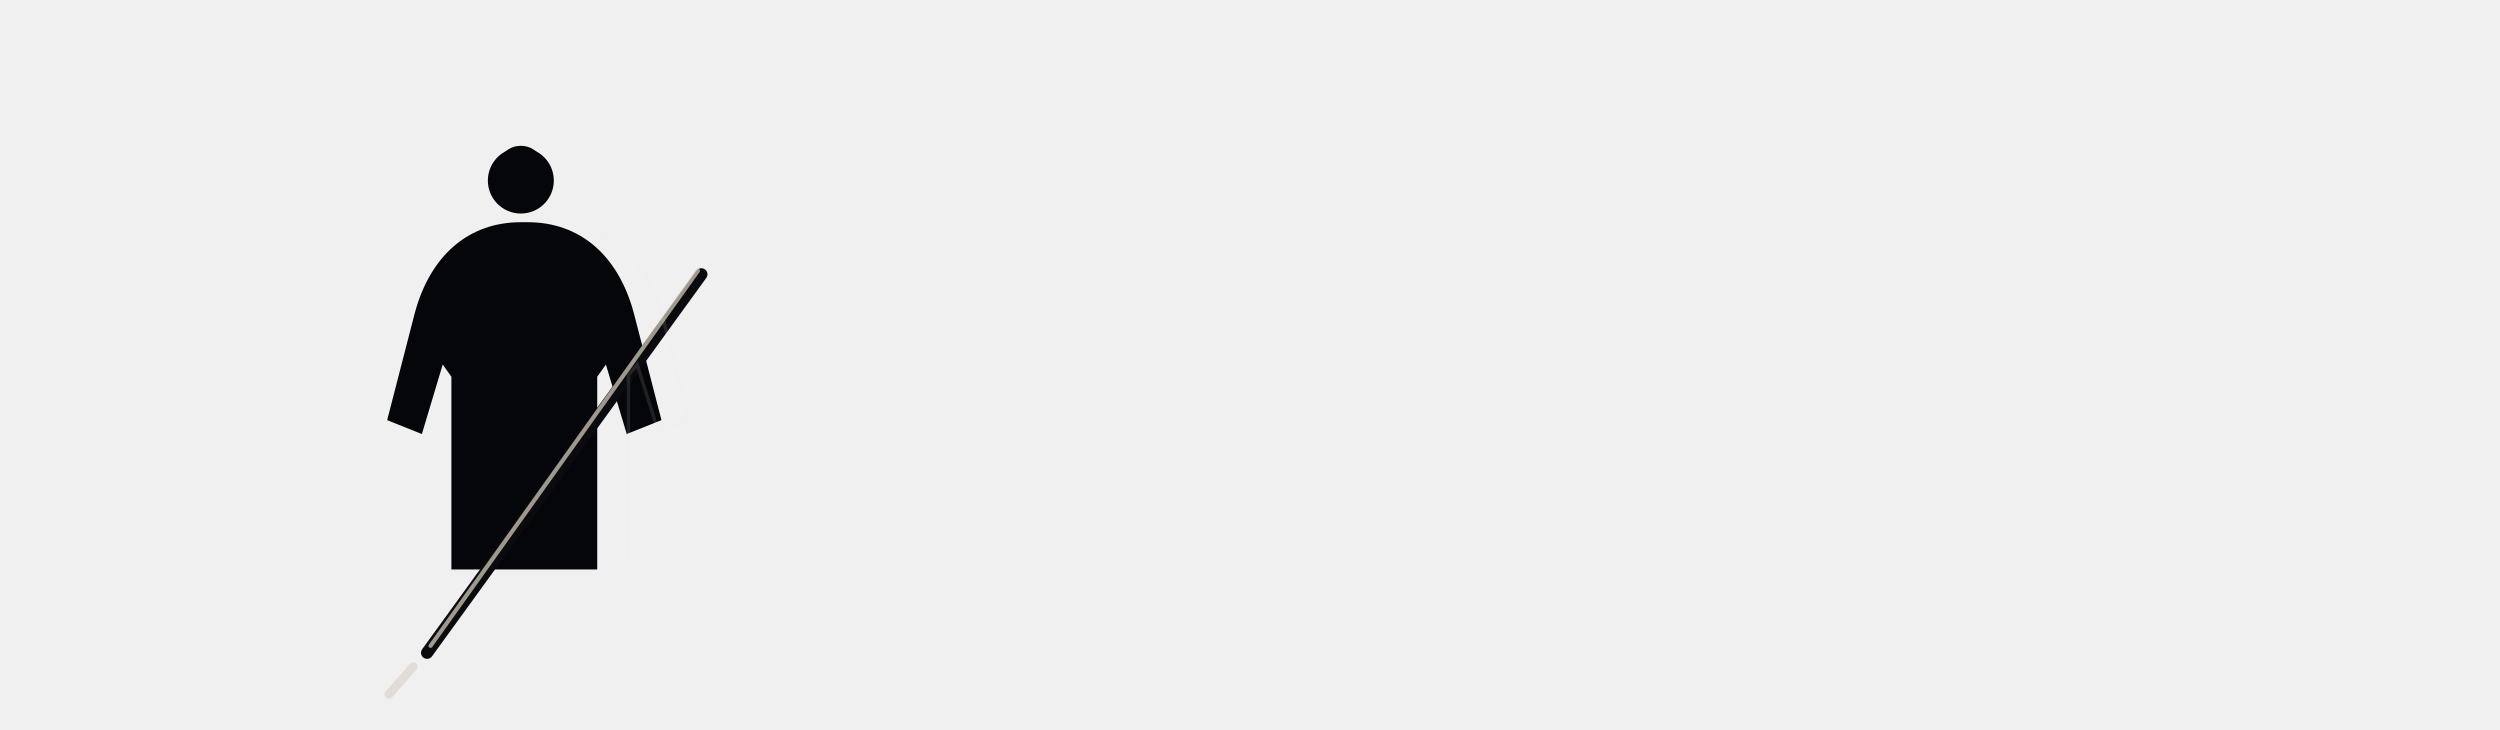
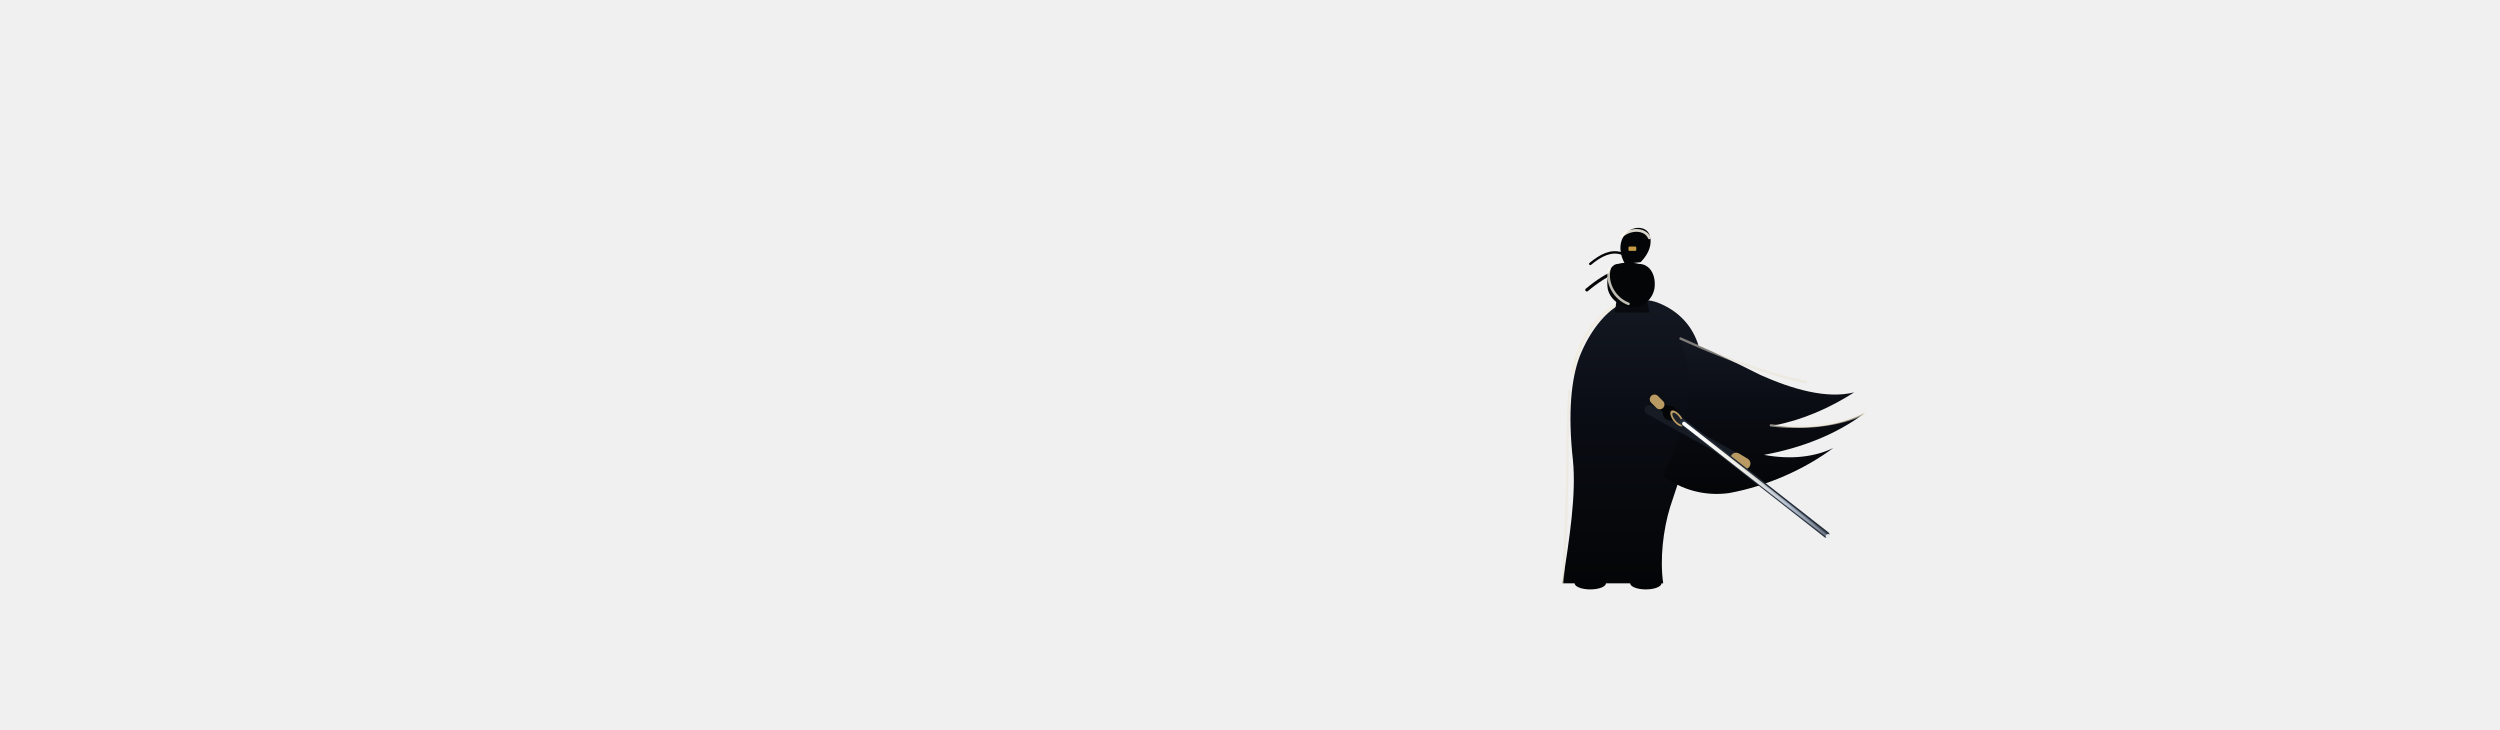
<svg xmlns="http://www.w3.org/2000/svg" viewBox="0 0 1440 420" preserveAspectRatio="xMidYMid slice" aria-hidden="true">
-   <g fill="#05060a">
-     <path d="M300 128c-30 0-52 19-61 52l-16 62 20 8 12-40 5 7v111h84V217l5-7 12 40 20-8-16-62c-9-33-31-52-61-52Z" />
-     <circle cx="300" cy="104" r="19" />
-     <path d="M300 84c7 0 12 5 13 11l-5 2c-1-4-4-6-8-6s-7 2-8 6l-5-2c1-6 6-11 13-11Z" />
+   <defs>
+     <linearGradient id="roninInk" x1="0%" y1="0%" x2="0%" y2="100%">
+       <stop offset="0%" stop-color="#141822" />
+       <stop offset="40%" stop-color="#0a0d14" />
+       <stop offset="100%" stop-color="#040507" />
+     </linearGradient>
+     <linearGradient id="bladeSteel" x1="0%" y1="0%" x2="100%" y2="100%">
+       <stop offset="0%" stop-color="#ffffff" />
+       <stop offset="40%" stop-color="#eae4d4" />
+       <stop offset="70%" stop-color="#9aa5b4" />
+       <stop offset="100%" stop-color="#3c4554" />
+     </linearGradient>
+     <linearGradient id="bladeHamon" x1="0%" y1="0%" x2="100%" y2="100%">
+       <stop offset="0%" stop-color="#ffffff" stop-opacity="0.95" />
+       <stop offset="100%" stop-color="#d4e0ee" stop-opacity="0.3" />
+     </linearGradient>
+   </defs>
+   <g id="ronin-masterpiece">
+     <path fill="url(#roninInk)" d="M932 176              C925 180 916 190 910 205              C905 218 903 238 906 265              C908 285 904 310 900 336              L958 336              C956 322 958 305 962 292              C968 274 974 256 978 240              C982 225 982 210 978 198              C974 186 965 178 954 174              C948 172 938 172 932 176 Z" />
+     <path fill="url(#roninInk)" d="M968 195              C982 200 998 208 1014 216              C1032 224 1052 230 1068 226              C1054 235 1038 242 1022 245              C1042 248 1060 245 1074 238              C1058 250 1038 258 1016 262              C1032 265 1046 263 1056 258              C1040 270 1018 280 996 284              C982 286 968 282 958 274              C966 258 972 238 974 218 Z" />
+     <path fill="#080a0f" d="M932 168 L948 168 L950 180 L930 180 Z" />
+     <path fill="#040507" d="M932 152              C928 152 925 158 926 166              C927 172 933 177 940 177              C947 177 952 172 953 166              C954 158 950 152 944 152              C940 151 936 151 932 152 Z" />
+     <path fill="#040507" d="M936 152 C933 147 932 140 936 135 C940 130 948 130 950 135 C952 140 950 146 945 151 Z" />
+     <rect x="938" y="142" width="4.5" height="2.5" rx="0.5" fill="#c49a45" />
+     <path d="M932 156 C926 158 920 162 914 167" stroke="#040507" stroke-width="1.8" stroke-linecap="round" fill="none" />
+     <path d="M934 146 C928 144 922 147 916 152" stroke="#040507" stroke-width="1.4" stroke-linecap="round" fill="none" />
+     <ellipse cx="916" cy="336" rx="9" ry="3.5" fill="#030406" />
+     <ellipse cx="948" cy="336" rx="9" ry="3.5" fill="#030406" />
+     <path d="M950 236 L1004 266" stroke="#161b24" stroke-width="5.5" stroke-linecap="round" />
+     <path d="M1000 264 L1005 267" stroke="#b89a62" stroke-width="6.5" stroke-linecap="round" />
+     <circle cx="962" cy="238" r="4.2" fill="#040507" />
+     <line x1="954" y1="231" x2="964" y2="240" stroke="#040507" stroke-width="4.5" stroke-linecap="round" />
+     <line x1="953" y1="230" x2="956" y2="233" stroke="#b89a62" stroke-width="5.5" stroke-linecap="round" />
+     <ellipse cx="966" cy="241" rx="2.5" ry="5.5" transform="rotate(-37.8 966 241)" fill="#b89a62" />
+     <ellipse cx="966" cy="241" rx="1.5" ry="4" transform="rotate(-37.8 966 241)" fill="#1c2028" />
+     <path d="M969 243 Q1006 272 1052 308" stroke="#222b38" stroke-width="3.6" stroke-linecap="round" fill="none" />
+     <path d="M970 244 Q1007 273 1053 309" stroke="url(#bladeSteel)" stroke-width="2.2" stroke-linecap="round" fill="none" />
+     <path d="M971 245 Q1008 274 1054 310" stroke="url(#bladeHamon)" stroke-width="1.1" stroke-linecap="round" fill="none" />
  </g>
-   <path d="M246 376 404 158" stroke="#0a0b0f" stroke-width="7" stroke-linecap="round" />
-   <path d="M248 372 402 156" stroke="#cfc7b6" stroke-opacity="0.75" stroke-width="2.4" stroke-linecap="round" />
-   <path d="M238 384l-14 16" stroke="#cfc7b6" stroke-opacity="0.45" stroke-width="5" stroke-linecap="round" />
-   <path d="M339 132c22 8 36 26 42 48l16 62-18 6-12-38-5 6v108" fill="none" stroke="#e9e2d2" stroke-opacity="0.12" stroke-width="2" />
+   <g fill="none" stroke-linecap="round">
+     <path d="M934 136 C940 131 948 132 950 137" stroke="#fffaee" stroke-opacity="0.85" stroke-width="1.6" />
+     <path d="M927 155 C925 163 930 172 938 175" stroke="#fffaee" stroke-opacity="0.75" stroke-width="1.5" />
+     <path d="M930 176 C918 184 908 198 906 215" stroke="#f0e9d8" stroke-opacity="0.65" stroke-width="1.5" />
+     <path d="M904 225 C902 250 904 285 900 336" stroke="#e9e2d2" stroke-opacity="0.45" stroke-width="1.3" />
+     <path d="M968 195 C988 204 1015 215 1040 220" stroke="#e9e2d2" stroke-opacity="0.5" stroke-width="1.4" />
+     <path d="M1020 245 C1045 248 1065 243 1074 238" stroke="#f0e9d8" stroke-opacity="0.6" stroke-width="1.3" />
+     <circle cx="1053" cy="309" r="1.4" fill="#ffffff" opacity="0.85" />
+   </g>
</svg>
